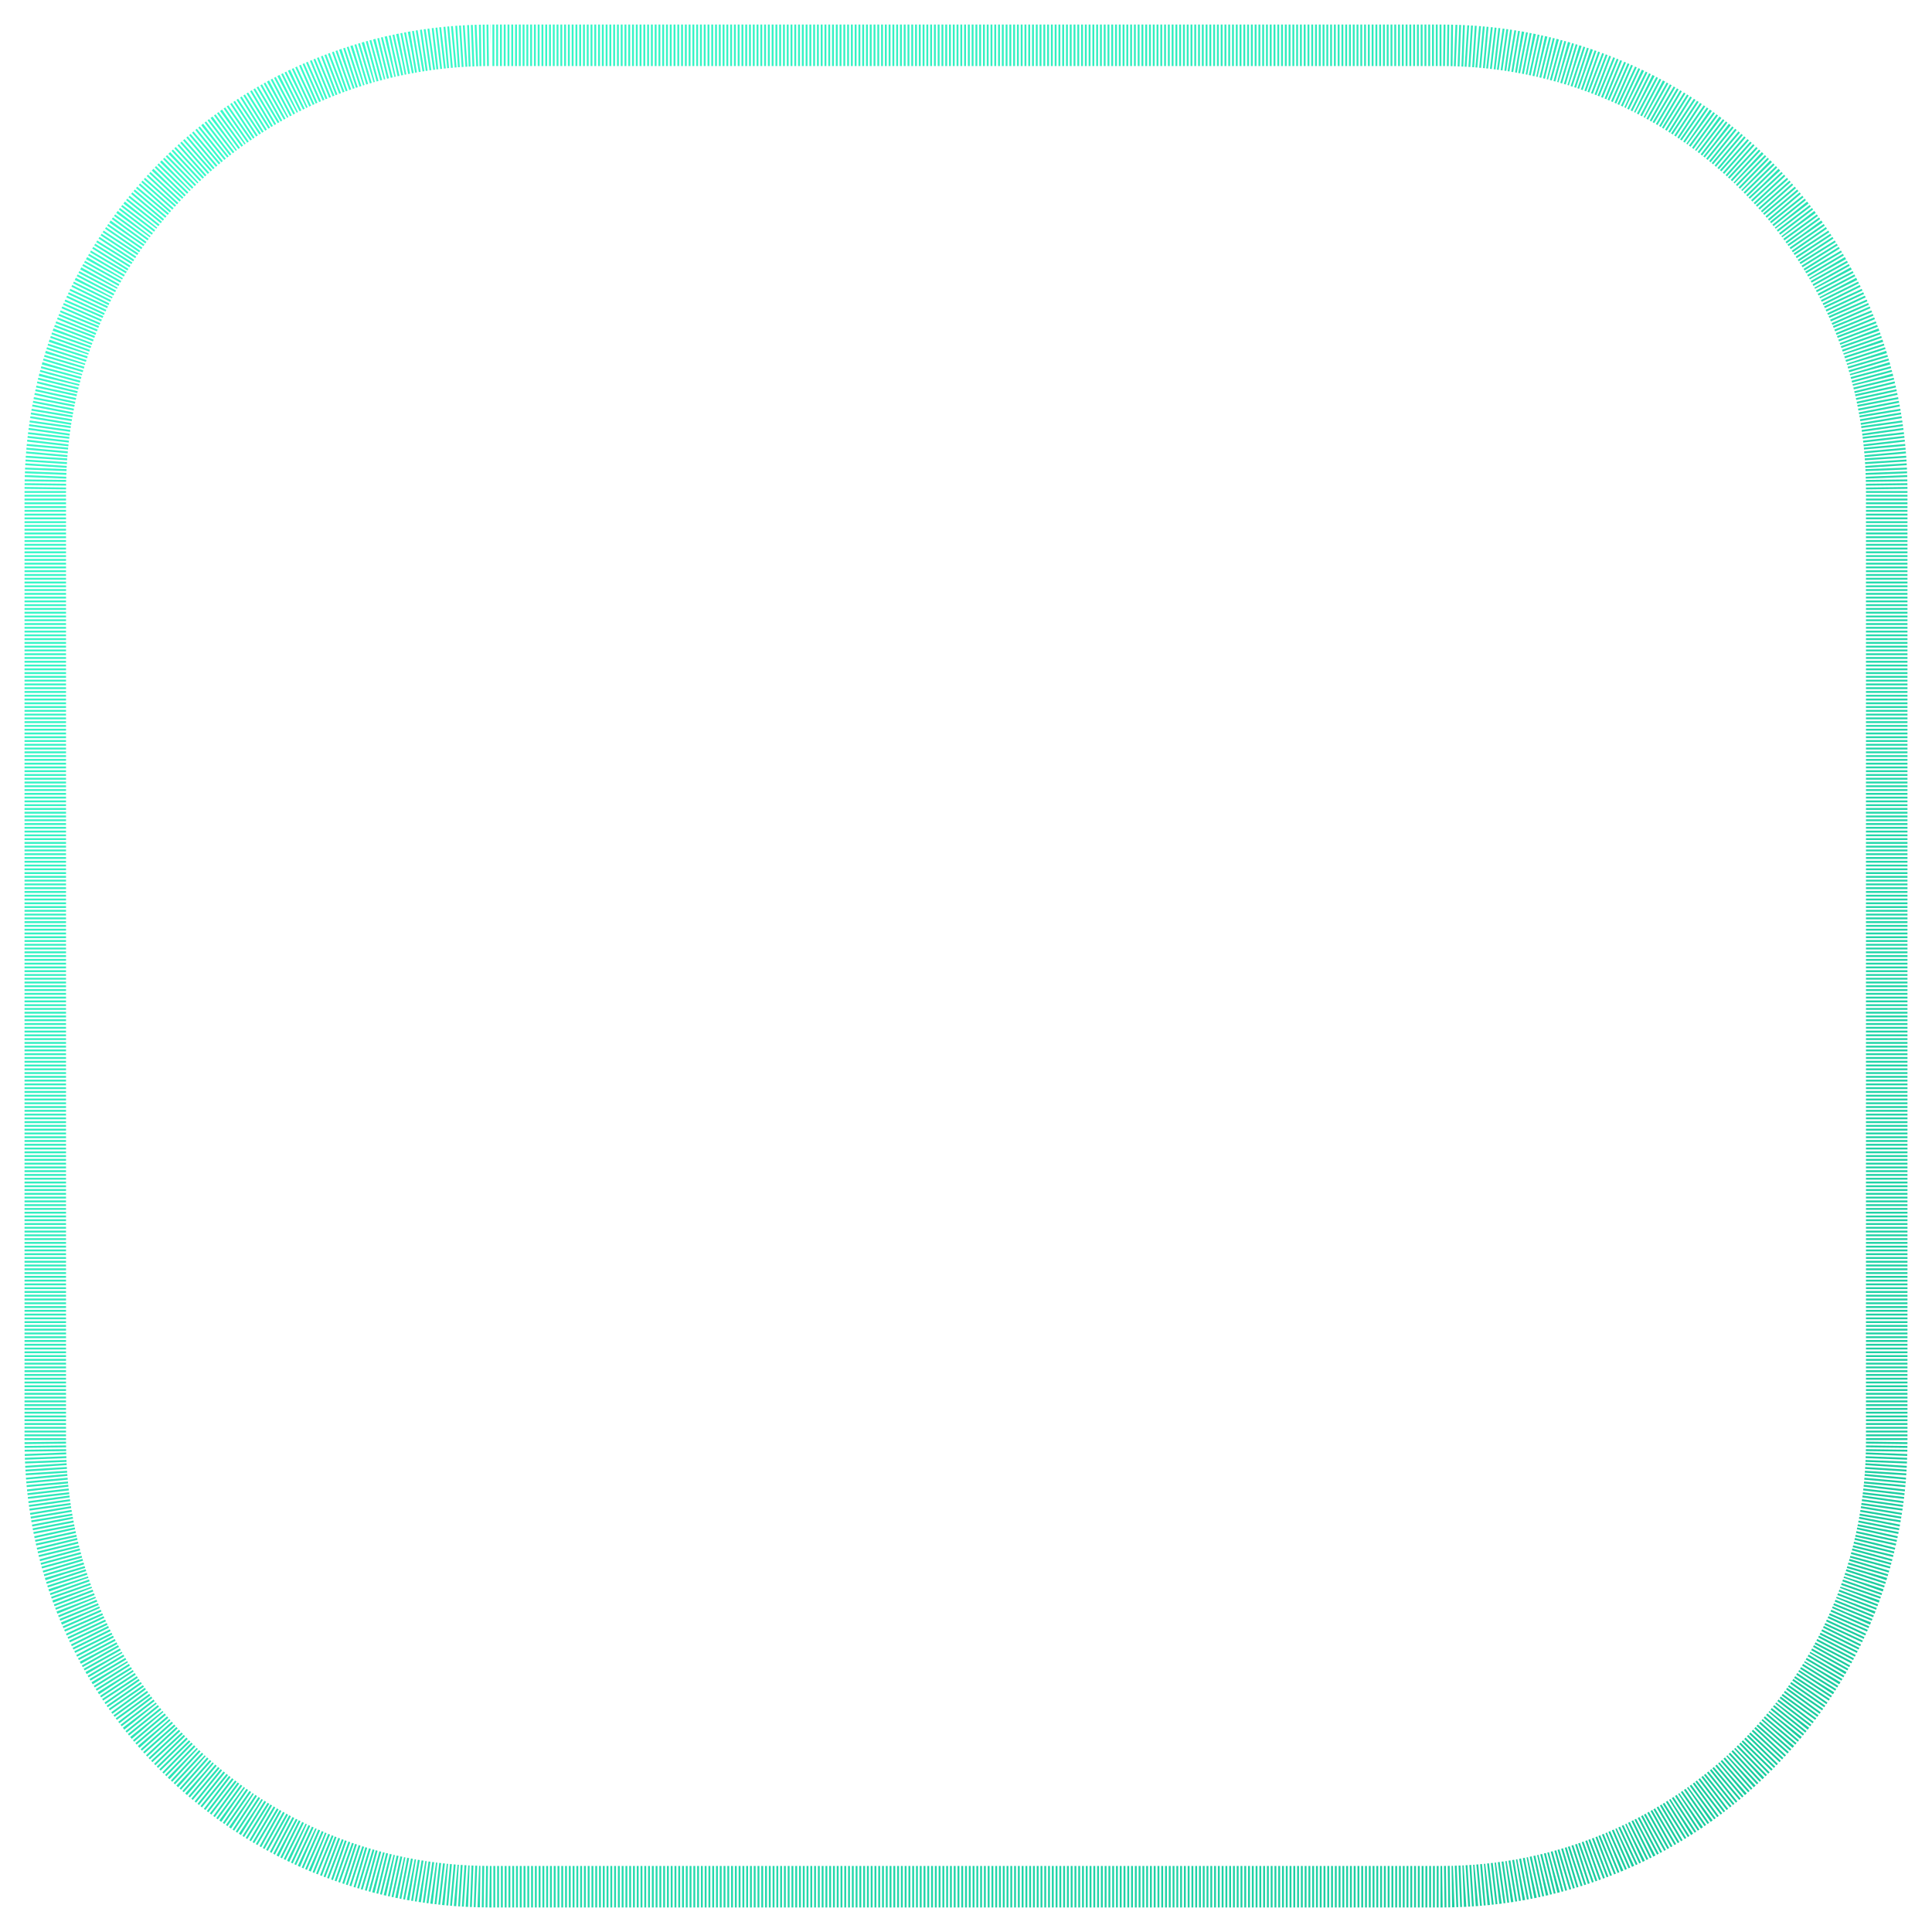
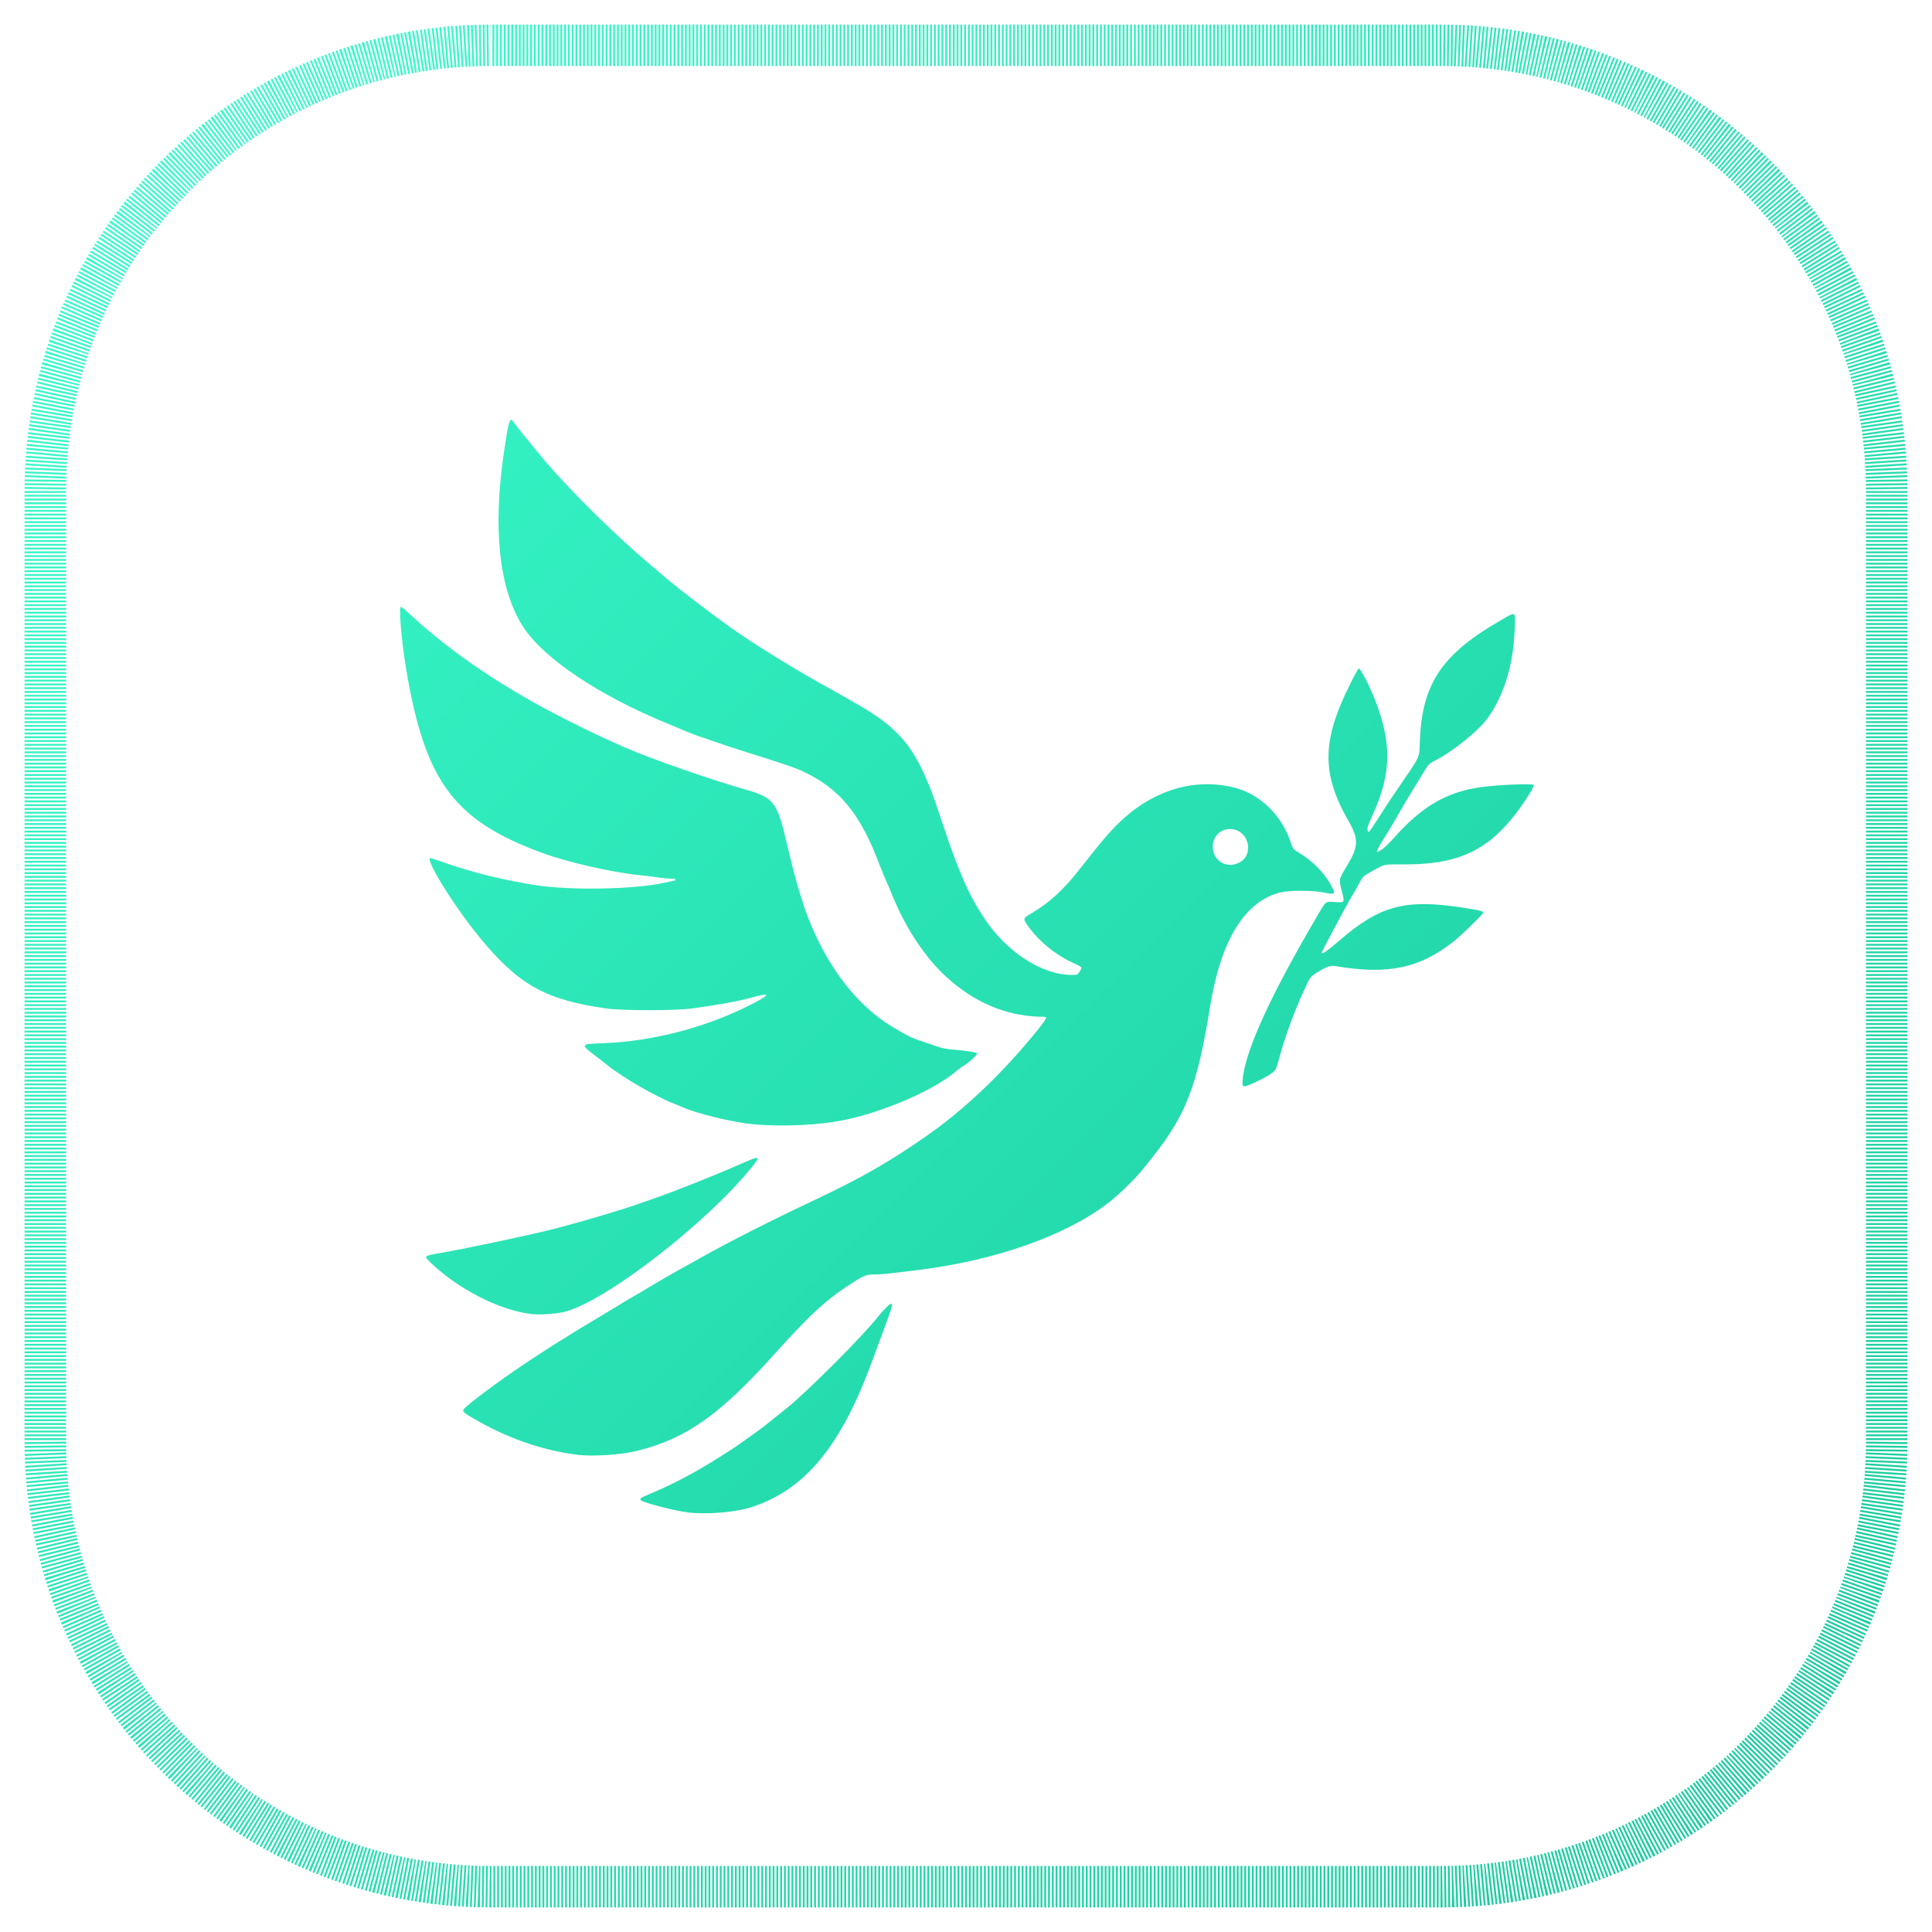
<svg xmlns="http://www.w3.org/2000/svg" viewBox="0 0 1024 1024" width="512" height="512" role="img" aria-label="Бунт">
  <style>
- .fr{stroke-dasharray:1;stroke-dashoffset:1;animation:draw 1.5s cubic-bezier(.6,0,.2,1) .15s forwards}
+ .fr{stroke-dasharray:1;stroke-dashoffset:1;animation:draw 1.1s cubic-bezier(.6,0,.2,1) .1s forwards}
@keyframes draw{to{stroke-dashoffset:0}}
- .fill{opacity:0;animation:fin .8s ease .9s forwards}
+ .fill{opacity:0;animation:fin .6s ease .3s forwards}
@keyframes fin{to{opacity:1}}
- .glow{opacity:0;animation:fin .8s ease 1.2s forwards,pulse 4s ease-in-out 2s infinite}
- @keyframes pulse{0%,100%{opacity:.35}50%{opacity:.8}}
- .dv{transform-box:fill-box;transform-origin:50% 60%;opacity:0;animation:rise 1s cubic-bezier(.2,.8,.2,1) 1s forwards,float 5s ease-in-out 2s infinite}
- @keyframes rise{from{opacity:0;transform:translateY(40px) scale(.9)}to{opacity:1;transform:none}}
- @keyframes float{0%,100%{transform:translateY(0) rotate(0)}50%{transform:translateY(-10px) rotate(-1.4deg)}}
+ .glow{opacity:0;animation:fin .8s ease 1s forwards,pulse 4s ease-in-out 2s infinite}
+ @keyframes pulse{0%,100%{opacity:.3}50%{opacity:.75}}
.ch{opacity:0;transform-box:fill-box;transform-origin:50% 100%;animation:up .7s cubic-bezier(.2,.8,.2,1) forwards}
@keyframes up{from{opacity:0;transform:translateY(34px)}to{opacity:1;transform:none}}
- .ln{stroke-dasharray:1;stroke-dashoffset:1;animation:draw 1s ease 2s forwards}
- @media (prefers-reduced-motion:reduce){*{animation:none!important}.fr,.ln{stroke-dashoffset:0}.fill,.glow,.dv,.ch{opacity:1}.glow{opacity:.5}}
+ .ln{stroke-dasharray:1;stroke-dashoffset:1;animation:draw 1s ease 2.4s forwards}
</style>
  <defs>
    <linearGradient id="bg" x1="0" y1="0" x2="1" y2="1">
      <stop offset="0" stop-color="#0c2a28" />
      <stop offset="1" stop-color="#07131b" />
    </linearGradient>
    <linearGradient id="g" gradientUnits="userSpaceOnUse" x1="0" y1="0" x2="1024" y2="1024">
      <stop offset="0" stop-color="#3dffd0" />
      <stop offset="1" stop-color="#17c79a" />
    </linearGradient>
    <linearGradient id="sh" gradientUnits="userSpaceOnUse" x1="-600" y1="0" x2="-200" y2="0" gradientTransform="translate(0 0)">
      <stop offset="0" stop-color="#fff" stop-opacity="0" />
      <stop offset=".5" stop-color="#fff" stop-opacity=".85" />
      <stop offset="1" stop-color="#fff" stop-opacity="0" />
      <animateTransform attributeName="gradientTransform" type="translate" values="0 0;1900 0;1900 0" keyTimes="0;.55;1" dur="6s" begin="2.2s" repeatCount="indefinite" />
    </linearGradient>
    <filter id="gl" x="-30%" y="-30%" width="160%" height="160%">
      <feGaussianBlur stdDeviation="14" />
    </filter>
  </defs>
  <g transform="translate(0 0) scale(1.0)">
+     <defs>
+       <clipPath id="fca">
+         <rect x="40" y="40" width="944" height="944" rx="224" />
+       </clipPath>
+       <clipPath id="wca">
+         <path d="M200,200L556,200L556,560L200,560Z" />
+       </clipPath>
+       <clipPath id="bca">
+         <path clip-rule="evenodd" d="M0,0H1081V1080H0ZM200,200L545,200L545,560L200,560Z" />
+       </clipPath>
+     </defs>
    <rect x="24" y="24" width="976" height="976" rx="236" fill="#17c79a" opacity=".5" filter="url(#gl)" class="glow" />
    <rect x="24" y="24" width="976" height="976" rx="236" fill="url(#bg)" class="fill" />
    <rect x="24" y="24" width="976" height="976" rx="236" fill="none" stroke="url(#g)" stroke-width="22" pathLength="1" class="fr" />
-     <g class="dv">
-       <path transform="translate(-23.28 11.21) scale(0.9449)" d="M410.5,836.5C403.7,835.7 386.1,831.2 384.3,829.8C383.1,828.9 383.9,828.3 388.5,826.4C400.3,821.5 412.7,815.1 424.5,807.8C427.9,805.6 431.9,803.2 433.2,802.3C435.7,800.8 438.2,799.1 447.9,792.1C452.3,789.0 454.3,787.4 466.2,777.8C477.4,768.8 508.5,737.7 516.9,727.0C519.7,723.5 523.6,719.5 524.4,719.5C525.6,719.5 525.3,720.6 520.3,734.2C518.4,739.2 515.6,746.9 514.0,751.2C496.6,798.8 476.8,823.1 447.2,833.2C438.1,836.4 421.7,837.8 410.5,836.5ZM348.8,804.2C328.5,801.7 308.4,794.6 289.2,783.2C283.8,780.0 283.6,779.6 285.7,777.6C290.5,773.1 310.2,758.7 323.2,750.3C327.4,747.6 331.3,745.0 332.1,744.5C332.8,744.0 335.9,742.0 339.1,740.1C342.2,738.2 347.2,735.1 350.2,733.2C353.3,731.4 358.2,728.4 361.2,726.6C364.3,724.8 368.5,722.2 370.7,720.9C372.9,719.5 376.7,717.2 379.2,715.8C381.7,714.3 386.6,711.5 390.0,709.4C393.4,707.3 400.3,703.4 405.2,700.6C410.2,697.8 415.8,694.7 417.8,693.6C433.6,684.7 456.7,673.0 480.0,662.0C508.4,648.6 523.9,639.7 545.8,624.3C566.5,609.7 588.0,589.1 606.9,565.6C611.9,559.3 612.3,558.5 610.1,558.5C573.5,558.4 542.2,533.0 524.6,489.0C523.8,486.9 522.4,483.8 521.6,482.0C520.8,480.2 519.3,476.5 518.2,473.8C507.3,444.5 495.6,430.3 474.3,420.5C470.1,418.6 462.4,416.0 443.2,410.0C436.9,408.0 428.7,405.3 425.0,404.0C421.3,402.7 417.4,401.3 416.2,401.0C415.1,400.6 412.2,399.5 409.8,398.5C407.3,397.4 402.8,395.6 399.8,394.3C361.3,378.7 329.7,357.6 318.2,339.9C304.7,319.2 300.9,285.0 307.3,242.0C309.8,224.5 310.6,221.8 312.4,224.5C314.0,226.9 325.5,241.0 331.2,247.7C346.3,265.2 370.3,288.8 389.4,304.9C392.6,307.6 396.7,311.1 398.7,312.8C406.2,319.1 420.4,330.0 434.4,340.1C446.6,348.9 471.7,364.4 490.8,374.8C500.2,380.1 501.1,380.5 508.3,384.8C530.9,398.1 539.8,410.0 550.2,441.0C562.3,477.2 567.3,488.8 576.4,502.7C589.0,522.0 608.9,535.0 625.8,535.0C629.0,535.0 629.0,535.0 630.3,533.0C631.9,530.6 632.0,530.8 626.5,528.2C616.5,523.7 606.7,515.5 600.8,506.9C598.4,503.3 598.4,503.2 604.1,499.9C613.3,494.4 621.1,487.3 629.9,476.1C644.6,457.4 648.5,453.0 655.4,446.8C673.5,430.6 696.1,424.5 717.3,430.0C731.8,433.8 744.0,445.9 748.8,461.2C749.3,462.8 750.2,464.4 750.7,464.8C751.3,465.2 753.5,466.7 755.8,468.1C761.4,471.8 767.2,477.8 770.4,483.2C774.3,489.9 774.1,490.2 766.8,488.7C760.9,487.5 748.0,487.5 743.0,488.7C723.0,493.5 709.6,515.2 703.5,552.2C696.3,597.1 690.0,613.5 671.1,637.2C669.6,639.2 667.5,641.8 666.5,643.0C661.4,649.5 651.7,658.9 645.2,663.7C621.2,681.8 581.3,695.6 538.2,700.7C521.3,702.8 519.0,703.0 514.8,703.0C510.3,703.0 508.6,703.8 499.1,710.1C487.0,718.2 477.7,726.9 459.4,747.3C428.5,781.7 409.6,795.1 382.2,801.9C373.1,804.2 357.6,805.2 348.8,804.2ZM322.5,725.2C304.6,723.0 281.6,711.2 266.1,696.3C262.3,692.6 262.3,692.6 271.5,691.0C286.3,688.5 326.1,680.0 337.2,677.0C353.4,672.7 373.3,666.8 382.0,663.7C383.8,663.1 387.9,661.6 391.2,660.5C404.4,655.9 426.7,647.0 442.5,640.0C451.0,636.3 451.4,636.6 445.8,643.5C420.2,674.8 365.3,717.3 342.0,723.8C337.3,725.1 327.4,725.8 322.5,725.2ZM446.6,618.7C435.4,617.6 415.7,612.8 408.0,609.4C406.8,608.9 404.4,607.9 402.7,607.2C392.9,603.5 374.0,592.6 365.3,585.6C363.3,584.0 360.5,581.8 359.0,580.7C350.0,573.8 350.0,573.8 362.8,573.3C391.8,572.3 423.4,563.7 448.8,550.1C457.1,545.6 456.4,544.9 446.2,547.7C438.6,549.8 428.7,551.6 412.8,553.8C403.4,555.1 373.6,555.1 364.5,553.8C330.5,548.9 315.6,540.6 293.7,514.0C279.6,496.9 262.6,469.5 266.1,469.5C266.4,469.5 270.6,470.8 275.3,472.5C290.6,477.8 308.3,482.1 325.5,484.7C345.2,487.7 380.9,487.0 397.3,483.3C400.4,482.6 403.1,482.0 403.2,482.0C403.4,482.0 403.5,481.8 403.5,481.5C403.5,481.2 402.4,481.0 401.0,481.0C399.6,481.0 396.3,480.7 393.6,480.3C390.9,479.9 386.3,479.3 383.2,479.0C368.0,477.5 343.0,471.8 328.6,466.5C280.7,448.9 264.2,427.7 253.6,370.0C250.2,351.9 248.0,328.5 249.6,328.5C249.9,328.5 252.7,330.9 255.9,333.9C278.8,355.0 308.9,375.2 343.8,392.6C355.9,398.7 361.8,401.5 375.6,407.6C389.9,413.8 422.4,425.2 443.4,431.2C458.6,435.6 460.5,438.1 465.7,460.0C469.7,476.9 470.7,480.7 474.0,491.5C484.2,524.6 503.0,551.1 526.0,564.6C534.3,569.5 536.2,570.4 540.8,571.9C543.2,572.7 547.2,574.1 549.6,574.9C552.9,576.1 555.5,576.6 560.4,577.0C566.4,577.5 571.7,578.3 572.7,578.9C573.3,579.2 568.6,583.9 566.0,585.4C564.8,586.1 562.7,587.6 561.5,588.6C547.9,600.5 515.1,614.1 491.9,617.5C477.6,619.6 460.1,620.0 446.6,618.7ZM721.6,596.7C721.5,596.2 721.6,594.0 721.9,591.7C724.3,575.0 738.1,545.2 763.7,501.6C768.6,493.3 767.9,493.8 773.4,494.1C779.1,494.5 779.0,494.6 777.3,488.0C775.6,481.2 775.4,481.8 780.3,473.6C786.7,463.0 786.8,458.7 781.2,448.9C765.8,422.2 766.0,403.7 782.0,371.8C784.3,367.1 786.5,363.2 786.8,363.1C787.6,362.9 792.4,371.9 795.2,378.9C805.5,404.3 805.4,421.6 794.5,445.5C791.7,451.6 791.2,453.1 791.9,454.3C792.5,455.3 792.7,455.0 798.2,446.4C799.9,443.7 804.3,436.9 808.1,431.4C822.2,410.7 820.6,414.0 821.1,403.5C822.3,371.6 833.6,354.9 866.6,336.0C875.2,331.0 874.7,330.8 874.3,340.6C873.6,360.3 868.7,377.0 859.8,390.0C854.9,397.3 840.0,409.5 829.5,414.8C826.5,416.3 826.0,416.8 823.8,420.3C816.5,432.2 811.5,440.4 808.4,446.0C806.4,449.4 803.1,455.1 800.9,458.5C795.9,466.6 795.8,467.4 800.1,464.4C801.4,463.5 804.1,460.8 806.2,458.5C821.8,440.8 835.6,432.6 854.5,429.8C864.5,428.3 885.0,427.5 885.0,428.5C885.0,429.4 883.5,432.0 880.4,436.8C862.2,464.1 844.8,473.2 811.7,473.0C801.2,472.9 801.2,472.9 795.7,476.0C788.9,479.8 789.3,479.5 787.1,483.5C786.2,485.3 784.2,488.8 782.7,491.2C778.4,498.7 766.0,521.9 766.0,522.5C766.0,523.7 769.4,521.4 776.2,515.5C798.9,495.9 813.2,492.2 846.1,497.4C855.8,499.0 856.5,499.1 856.5,500.2C856.5,501.0 844.6,512.6 840.2,516.1C821.0,531.3 803.3,535.0 774.0,530.1C770.8,529.5 769.1,530.1 763.2,533.8C759.6,536.0 759.6,536.0 756.0,543.9C750.7,555.3 745.4,569.9 742.5,580.5C740.3,588.7 740.3,588.7 736.2,591.3C732.4,593.7 724.1,597.5 722.7,597.5C722.3,597.5 721.8,597.1 721.6,596.7ZM720.3,471.7C727.3,467.7 725.7,456.3 717.9,453.7C711.3,451.5 704.9,456.1 704.9,462.9C704.9,471.2 713.1,475.9 720.3,471.7Z" fill="url(#g)" />
-       <path transform="translate(-23.28 11.21) scale(0.9449)" d="M410.5,836.5C403.7,835.7 386.1,831.2 384.3,829.8C383.1,828.9 383.9,828.3 388.5,826.4C400.3,821.5 412.7,815.1 424.5,807.8C427.9,805.6 431.9,803.2 433.2,802.3C435.7,800.8 438.2,799.1 447.9,792.1C452.3,789.0 454.3,787.4 466.2,777.8C477.4,768.8 508.5,737.7 516.9,727.0C519.7,723.5 523.6,719.5 524.4,719.5C525.6,719.5 525.3,720.6 520.3,734.2C518.4,739.2 515.6,746.9 514.0,751.2C496.6,798.8 476.8,823.1 447.2,833.2C438.1,836.4 421.7,837.8 410.5,836.5ZM348.8,804.2C328.5,801.7 308.4,794.6 289.2,783.2C283.8,780.0 283.6,779.6 285.7,777.6C290.5,773.1 310.2,758.7 323.2,750.3C327.4,747.6 331.3,745.0 332.1,744.5C332.8,744.0 335.9,742.0 339.1,740.1C342.2,738.2 347.2,735.1 350.2,733.2C353.3,731.4 358.2,728.4 361.2,726.6C364.3,724.8 368.5,722.2 370.7,720.9C372.9,719.5 376.7,717.2 379.2,715.8C381.7,714.3 386.6,711.5 390.0,709.4C393.4,707.3 400.3,703.4 405.2,700.6C410.2,697.8 415.8,694.7 417.8,693.6C433.6,684.7 456.7,673.0 480.0,662.0C508.4,648.6 523.9,639.7 545.8,624.3C566.5,609.7 588.0,589.1 606.9,565.6C611.9,559.3 612.3,558.5 610.1,558.5C573.5,558.4 542.2,533.0 524.6,489.0C523.8,486.9 522.4,483.8 521.6,482.0C520.8,480.2 519.3,476.5 518.2,473.8C507.3,444.5 495.6,430.3 474.3,420.5C470.1,418.6 462.4,416.0 443.2,410.0C436.9,408.0 428.7,405.3 425.0,404.0C421.3,402.7 417.4,401.3 416.2,401.0C415.1,400.6 412.2,399.5 409.8,398.5C407.3,397.4 402.8,395.6 399.8,394.3C361.3,378.7 329.7,357.6 318.2,339.9C304.7,319.2 300.9,285.0 307.3,242.0C309.8,224.5 310.6,221.8 312.4,224.5C314.0,226.9 325.5,241.0 331.2,247.7C346.3,265.2 370.3,288.8 389.4,304.9C392.6,307.6 396.7,311.1 398.7,312.8C406.2,319.1 420.4,330.0 434.4,340.1C446.6,348.9 471.7,364.4 490.8,374.8C500.2,380.1 501.1,380.5 508.3,384.8C530.9,398.1 539.8,410.0 550.2,441.0C562.3,477.2 567.3,488.8 576.4,502.7C589.0,522.0 608.9,535.0 625.8,535.0C629.0,535.0 629.0,535.0 630.3,533.0C631.9,530.6 632.0,530.8 626.5,528.2C616.5,523.7 606.7,515.5 600.8,506.9C598.4,503.3 598.4,503.2 604.1,499.9C613.3,494.4 621.1,487.3 629.9,476.1C644.6,457.4 648.5,453.0 655.4,446.8C673.5,430.6 696.1,424.5 717.3,430.0C731.8,433.8 744.0,445.9 748.8,461.2C749.3,462.8 750.2,464.4 750.7,464.8C751.3,465.2 753.5,466.7 755.8,468.1C761.4,471.8 767.2,477.8 770.4,483.2C774.3,489.9 774.1,490.2 766.8,488.7C760.9,487.5 748.0,487.5 743.0,488.7C723.0,493.5 709.6,515.2 703.5,552.2C696.3,597.1 690.0,613.5 671.1,637.2C669.6,639.2 667.5,641.8 666.5,643.0C661.4,649.5 651.7,658.9 645.2,663.7C621.2,681.8 581.3,695.6 538.2,700.7C521.3,702.8 519.0,703.0 514.8,703.0C510.3,703.0 508.6,703.8 499.1,710.1C487.0,718.2 477.7,726.9 459.4,747.3C428.5,781.7 409.6,795.1 382.2,801.9C373.1,804.2 357.6,805.2 348.8,804.2ZM322.5,725.2C304.6,723.0 281.6,711.2 266.1,696.3C262.3,692.6 262.3,692.6 271.5,691.0C286.3,688.5 326.1,680.0 337.2,677.0C353.4,672.7 373.3,666.8 382.0,663.7C383.8,663.1 387.9,661.6 391.2,660.5C404.4,655.9 426.7,647.0 442.5,640.0C451.0,636.3 451.4,636.6 445.8,643.5C420.2,674.8 365.3,717.3 342.0,723.8C337.3,725.1 327.4,725.8 322.5,725.2ZM446.6,618.7C435.4,617.6 415.7,612.8 408.0,609.4C406.8,608.9 404.4,607.9 402.7,607.2C392.9,603.5 374.0,592.6 365.3,585.6C363.3,584.0 360.5,581.8 359.0,580.7C350.0,573.8 350.0,573.8 362.8,573.3C391.8,572.3 423.4,563.7 448.8,550.1C457.1,545.6 456.4,544.9 446.2,547.7C438.6,549.8 428.7,551.6 412.8,553.8C403.4,555.1 373.6,555.1 364.5,553.8C330.5,548.9 315.6,540.6 293.7,514.0C279.6,496.9 262.6,469.5 266.1,469.5C266.4,469.5 270.6,470.8 275.3,472.5C290.6,477.8 308.3,482.1 325.5,484.7C345.2,487.7 380.9,487.0 397.3,483.3C400.4,482.6 403.1,482.0 403.2,482.0C403.4,482.0 403.5,481.8 403.5,481.5C403.5,481.2 402.4,481.0 401.0,481.0C399.6,481.0 396.3,480.7 393.6,480.3C390.9,479.9 386.3,479.3 383.2,479.0C368.0,477.5 343.0,471.8 328.6,466.5C280.7,448.9 264.2,427.7 253.6,370.0C250.2,351.9 248.0,328.5 249.6,328.5C249.9,328.5 252.7,330.9 255.9,333.9C278.8,355.0 308.9,375.2 343.8,392.6C355.9,398.7 361.8,401.5 375.6,407.6C389.9,413.8 422.4,425.2 443.4,431.2C458.6,435.6 460.5,438.1 465.7,460.0C469.7,476.9 470.7,480.7 474.0,491.5C484.2,524.6 503.0,551.1 526.0,564.6C534.3,569.5 536.2,570.4 540.8,571.9C543.2,572.7 547.2,574.1 549.6,574.9C552.9,576.1 555.5,576.6 560.4,577.0C566.4,577.5 571.7,578.3 572.7,578.9C573.3,579.2 568.6,583.9 566.0,585.4C564.8,586.1 562.7,587.6 561.5,588.6C547.9,600.5 515.1,614.1 491.9,617.5C477.6,619.6 460.1,620.0 446.6,618.7ZM721.6,596.7C721.5,596.2 721.6,594.0 721.9,591.7C724.3,575.0 738.1,545.2 763.7,501.6C768.6,493.3 767.9,493.8 773.4,494.1C779.1,494.5 779.0,494.6 777.3,488.0C775.6,481.2 775.4,481.8 780.3,473.6C786.7,463.0 786.8,458.7 781.2,448.9C765.8,422.2 766.0,403.7 782.0,371.8C784.3,367.1 786.5,363.2 786.8,363.1C787.6,362.9 792.4,371.9 795.2,378.9C805.5,404.3 805.4,421.6 794.5,445.5C791.7,451.6 791.2,453.1 791.9,454.3C792.5,455.3 792.7,455.0 798.2,446.4C799.9,443.7 804.3,436.9 808.1,431.4C822.2,410.7 820.6,414.0 821.1,403.5C822.3,371.6 833.6,354.9 866.6,336.0C875.2,331.0 874.7,330.8 874.3,340.6C873.6,360.3 868.7,377.0 859.8,390.0C854.9,397.3 840.0,409.5 829.5,414.8C826.5,416.3 826.0,416.8 823.8,420.3C816.5,432.2 811.5,440.4 808.4,446.0C806.4,449.4 803.1,455.1 800.9,458.5C795.9,466.6 795.8,467.4 800.1,464.4C801.4,463.5 804.1,460.8 806.2,458.5C821.8,440.8 835.6,432.6 854.5,429.8C864.5,428.3 885.0,427.5 885.0,428.5C885.0,429.4 883.5,432.0 880.4,436.8C862.2,464.1 844.8,473.2 811.7,473.0C801.2,472.9 801.2,472.9 795.7,476.0C788.9,479.8 789.3,479.5 787.1,483.5C786.2,485.3 784.2,488.8 782.7,491.2C778.4,498.7 766.0,521.9 766.0,522.5C766.0,523.7 769.4,521.4 776.2,515.5C798.9,495.9 813.2,492.2 846.1,497.4C855.8,499.0 856.5,499.1 856.5,500.2C856.5,501.0 844.6,512.6 840.2,516.1C821.0,531.3 803.3,535.0 774.0,530.1C770.8,529.5 769.1,530.1 763.2,533.8C759.6,536.0 759.6,536.0 756.0,543.9C750.7,555.3 745.4,569.9 742.5,580.5C740.3,588.7 740.3,588.7 736.2,591.3C732.4,593.7 724.1,597.5 722.7,597.5C722.3,597.5 721.8,597.1 721.6,596.7ZM720.3,471.7C727.3,467.7 725.7,456.3 717.9,453.7C711.3,451.5 704.9,456.1 704.9,462.9C704.9,471.2 713.1,475.9 720.3,471.7Z" fill="url(#sh)" />
+     <g clip-path="url(#fca)">
+       <g transform="-760 140">
+         <animateTransform attributeName="transform" type="translate" values="-760 140;-250 -40;0 0" dur="1.35s" begin="0.8s" keyTimes="0;.6;1" calcMode="spline" keySplines="0.15 0.7 0.25 1;0.3 0 0.3 1" fill="freeze" />
+         <g>
+           <animateTransform attributeName="transform" type="translate" values="0 0;0 -14;0 0;0 9;0 0" dur="5.5s" begin="2.5s" keyTimes="0;.25;.5;.75;1" calcMode="spline" keySplines="0.45 0 0.55 1;0.45 0 0.55 1;0.45 0 0.55 1;0.45 0 0.55 1" repeatCount="indefinite" />
+           <g>
+             <animateTransform attributeName="transform" type="rotate" values="0 560 500;-1.6 560 500;0 560 500;1.2 560 500;0 560 500" dur="5.5s" begin="2.5s" keyTimes="0;.25;.5;.75;1" calcMode="spline" keySplines="0.45 0 0.55 1;0.45 0 0.55 1;0.45 0 0.55 1;0.45 0 0.55 1" repeatCount="indefinite" />
+             <g transform="translate(-23.28 11.21) scale(0.9449)">
+               <g>
+                 <animateTransform attributeName="transform" type="rotate" values="0 560 500;5 560 500;-2 560 500;0 560 500" dur="0.55s" begin="2.15s" keyTimes="0;.3;.7;1" fill="freeze" />
+                 <g>
+                   <g>
+                     <animateTransform attributeName="transform" type="translate" values="820 -560;290 -90;0 0" dur="1.35s" begin="0.8s" keyTimes="0;.6;1" calcMode="spline" keySplines="0.15 0.7 0.25 1;0.3 0 0.3 1" fill="freeze" />
+                     <g>
+                       <animateTransform attributeName="transform" type="rotate" values="70 800 460;25 800 460;0 800 460" dur="1.35s" begin="0.8s" keyTimes="0;.6;1" calcMode="spline" keySplines="0.15 0.7 0.25 1;0.3 0 0.3 1" fill="freeze" />
+                       <g>
+                         <animateTransform attributeName="transform" type="rotate" values="0 780 560;-6 780 560;4 780 560;0 780 560" dur="3.2s" begin="2.4s" keyTimes="0;.3;.7;1" repeatCount="indefinite" />
+                         <path d="M721.6,596.7C721.5,596.2 721.6,594.0 721.9,591.7C724.3,575.0 738.1,545.2 763.7,501.6C768.6,493.3 767.9,493.8 773.4,494.1C779.1,494.5 779.0,494.6 777.3,488.0C775.6,481.2 775.4,481.8 780.3,473.6C786.7,463.0 786.8,458.7 781.2,448.9C765.8,422.2 766.0,403.7 782.0,371.8C784.3,367.1 786.5,363.2 786.8,363.1C787.6,362.9 792.4,371.9 795.2,378.9C805.5,404.3 805.4,421.6 794.5,445.5C791.7,451.6 791.2,453.1 791.9,454.3C792.5,455.3 792.7,455.0 798.2,446.4C799.9,443.7 804.3,436.9 808.1,431.4C822.2,410.7 820.6,414.0 821.1,403.5C822.3,371.6 833.6,354.9 866.6,336.0C875.2,331.0 874.7,330.8 874.3,340.6C873.6,360.3 868.7,377.0 859.8,390.0C854.9,397.3 840.0,409.5 829.5,414.8C826.5,416.3 826.0,416.8 823.8,420.3C816.5,432.2 811.5,440.4 808.4,446.0C806.4,449.4 803.1,455.1 800.9,458.5C795.9,466.6 795.8,467.4 800.1,464.4C801.4,463.5 804.1,460.8 806.2,458.5C821.8,440.8 835.6,432.6 854.5,429.8C864.5,428.3 885.0,427.5 885.0,428.5C885.0,429.4 883.5,432.0 880.4,436.8C862.2,464.1 844.8,473.2 811.7,473.0C801.2,472.9 801.2,472.9 795.7,476.0C788.9,479.8 789.3,479.5 787.1,483.5C786.2,485.3 784.2,488.8 782.7,491.2C778.4,498.7 766.0,521.9 766.0,522.5C766.0,523.7 769.4,521.4 776.2,515.5C798.9,495.9 813.2,492.2 846.1,497.4C855.8,499.0 856.5,499.1 856.5,500.2C856.5,501.0 844.6,512.6 840.2,516.1C821.0,531.3 803.3,535.0 774.0,530.1C770.8,529.5 769.1,530.1 763.2,533.8C759.6,536.0 759.6,536.0 756.0,543.9C750.7,555.3 745.4,569.9 742.5,580.5C740.3,588.7 740.3,588.7 736.2,591.3C732.4,593.7 724.1,597.5 722.7,597.5C722.3,597.5 721.8,597.1 721.6,596.7Z" fill="url(#g)" />
+                       </g>
+                     </g>
+                   </g>
+                 </g>
+                 <path d="M348.8,804.2C328.5,801.7 308.4,794.6 289.2,783.2C283.8,780.0 283.6,779.6 285.7,777.6C290.5,773.1 310.2,758.7 323.2,750.3C327.4,747.6 331.3,745.0 332.1,744.5C332.8,744.0 335.9,742.0 339.1,740.1C342.2,738.2 347.2,735.1 350.2,733.2C353.3,731.4 358.2,728.4 361.2,726.6C364.3,724.8 368.5,722.2 370.7,720.9C372.9,719.5 376.7,717.2 379.2,715.8C381.7,714.3 386.6,711.5 390.0,709.4C393.4,707.3 400.3,703.4 405.2,700.6C410.2,697.8 415.8,694.7 417.8,693.6C433.6,684.7 456.7,673.0 480.0,662.0C508.4,648.6 523.9,639.7 545.8,624.3C566.5,609.7 588.0,589.1 606.9,565.6C611.9,559.3 612.3,558.5 610.1,558.5C573.5,558.4 542.2,533.0 524.6,489.0C523.8,486.9 522.4,483.8 521.6,482.0C520.8,480.2 519.3,476.5 518.2,473.8C507.3,444.5 495.6,430.3 474.3,420.5C470.1,418.6 462.4,416.0 443.2,410.0C436.9,408.0 428.7,405.3 425.0,404.0C421.3,402.7 417.4,401.3 416.2,401.0C415.1,400.6 412.2,399.5 409.8,398.5C407.3,397.4 402.8,395.6 399.8,394.3C361.3,378.7 329.7,357.6 318.2,339.9C304.7,319.2 300.9,285.0 307.3,242.0C309.8,224.5 310.6,221.8 312.4,224.5C314.0,226.9 325.5,241.0 331.2,247.7C346.3,265.2 370.3,288.8 389.4,304.9C392.6,307.6 396.7,311.1 398.7,312.8C406.2,319.1 420.4,330.0 434.4,340.1C446.6,348.9 471.7,364.4 490.8,374.8C500.2,380.1 501.1,380.5 508.3,384.8C530.9,398.1 539.8,410.0 550.2,441.0C562.3,477.2 567.3,488.8 576.4,502.7C589.0,522.0 608.9,535.0 625.8,535.0C629.0,535.0 629.0,535.0 630.3,533.0C631.9,530.6 632.0,530.8 626.5,528.2C616.5,523.7 606.7,515.5 600.8,506.9C598.4,503.3 598.4,503.2 604.1,499.9C613.3,494.4 621.1,487.3 629.9,476.1C644.6,457.4 648.5,453.0 655.4,446.8C673.5,430.6 696.1,424.5 717.3,430.0C731.8,433.8 744.0,445.9 748.8,461.2C749.3,462.8 750.2,464.4 750.7,464.8C751.3,465.2 753.5,466.7 755.8,468.1C761.4,471.8 767.2,477.8 770.4,483.2C774.3,489.9 774.1,490.2 766.8,488.7C760.9,487.5 748.0,487.5 743.0,488.7C723.0,493.5 709.6,515.2 703.5,552.2C696.3,597.1 690.0,613.5 671.1,637.2C669.6,639.2 667.5,641.8 666.5,643.0C661.4,649.5 651.7,658.9 645.2,663.7C621.2,681.8 581.3,695.6 538.2,700.7C521.3,702.8 519.0,703.0 514.8,703.0C510.3,703.0 508.6,703.8 499.1,710.1C487.0,718.2 477.7,726.9 459.4,747.3C428.5,781.7 409.6,795.1 382.2,801.9C373.1,804.2 357.6,805.2 348.8,804.2ZM720.3,471.7C727.3,467.7 725.7,456.3 717.9,453.7C711.3,451.5 704.9,456.1 704.9,462.9C704.9,471.2 713.1,475.9 720.3,471.7ZM410.5,836.5C403.7,835.7 386.1,831.2 384.3,829.8C383.1,828.9 383.9,828.3 388.5,826.4C400.3,821.5 412.7,815.1 424.5,807.8C427.9,805.6 431.9,803.2 433.2,802.3C435.7,800.8 438.2,799.1 447.9,792.1C452.3,789.0 454.3,787.4 466.2,777.8C477.4,768.8 508.5,737.7 516.9,727.0C519.7,723.5 523.6,719.5 524.4,719.5C525.6,719.5 525.3,720.6 520.3,734.2C518.4,739.2 515.6,746.9 514.0,751.2C496.6,798.8 476.8,823.1 447.2,833.2C438.1,836.4 421.7,837.8 410.5,836.5ZM322.5,725.2C304.6,723.0 281.6,711.2 266.1,696.3C262.3,692.6 262.3,692.6 271.5,691.0C286.3,688.5 326.1,680.0 337.2,677.0C353.4,672.7 373.3,666.8 382.0,663.7C383.8,663.1 387.9,661.6 391.2,660.5C404.4,655.9 426.7,647.0 442.5,640.0C451.0,636.3 451.4,636.6 445.8,643.5C420.2,674.8 365.3,717.3 342.0,723.8C337.3,725.1 327.4,725.8 322.5,725.2Z" fill="url(#g)" clip-path="url(#bca)" />
+                 <g>
+                   <animateTransform attributeName="transform" type="rotate" values="0 545 480;-9 545 480;5 545 480;0 545 480" dur="1.0s" begin="0.8s" keyTimes="0;.35;.75;1" calcMode="spline" keySplines="0.4 0 0.6 1;0.4 0 0.6 1;0.4 0 0.6 1" repeatCount="indefinite" />
+                   <path d="M348.8,804.2C328.5,801.7 308.4,794.6 289.2,783.2C283.8,780.0 283.6,779.6 285.7,777.6C290.5,773.1 310.2,758.7 323.2,750.3C327.4,747.6 331.3,745.0 332.1,744.5C332.8,744.0 335.9,742.0 339.1,740.1C342.2,738.2 347.2,735.1 350.2,733.2C353.3,731.4 358.2,728.4 361.2,726.6C364.3,724.8 368.5,722.2 370.7,720.9C372.9,719.5 376.7,717.2 379.2,715.8C381.7,714.3 386.6,711.5 390.0,709.4C393.4,707.3 400.3,703.4 405.2,700.6C410.2,697.8 415.8,694.7 417.8,693.6C433.6,684.7 456.7,673.0 480.0,662.0C508.4,648.6 523.9,639.7 545.8,624.3C566.5,609.7 588.0,589.1 606.9,565.6C611.9,559.3 612.3,558.5 610.1,558.5C573.5,558.4 542.2,533.0 524.6,489.0C523.8,486.9 522.4,483.8 521.6,482.0C520.8,480.2 519.3,476.5 518.2,473.8C507.3,444.5 495.6,430.3 474.3,420.5C470.1,418.6 462.4,416.0 443.2,410.0C436.9,408.0 428.7,405.3 425.0,404.0C421.3,402.7 417.4,401.3 416.2,401.0C415.1,400.6 412.2,399.5 409.8,398.5C407.3,397.4 402.8,395.6 399.8,394.3C361.3,378.7 329.7,357.6 318.2,339.9C304.7,319.2 300.9,285.0 307.3,242.0C309.8,224.5 310.6,221.8 312.4,224.5C314.0,226.9 325.5,241.0 331.2,247.7C346.3,265.2 370.3,288.8 389.4,304.9C392.6,307.6 396.7,311.1 398.7,312.8C406.2,319.1 420.4,330.0 434.4,340.1C446.6,348.9 471.7,364.4 490.8,374.8C500.2,380.1 501.1,380.5 508.3,384.8C530.9,398.1 539.8,410.0 550.2,441.0C562.3,477.2 567.3,488.8 576.4,502.7C589.0,522.0 608.9,535.0 625.8,535.0C629.0,535.0 629.0,535.0 630.3,533.0C631.9,530.6 632.0,530.8 626.5,528.2C616.5,523.7 606.7,515.5 600.8,506.9C598.4,503.3 598.4,503.2 604.1,499.9C613.3,494.4 621.1,487.3 629.9,476.1C644.6,457.4 648.5,453.0 655.4,446.8C673.5,430.6 696.1,424.5 717.3,430.0C731.8,433.8 744.0,445.9 748.8,461.2C749.3,462.8 750.2,464.4 750.7,464.8C751.3,465.2 753.5,466.7 755.8,468.1C761.4,471.8 767.2,477.8 770.4,483.2C774.3,489.9 774.1,490.2 766.8,488.7C760.9,487.5 748.0,487.5 743.0,488.7C723.0,493.5 709.6,515.2 703.5,552.2C696.3,597.1 690.0,613.5 671.1,637.2C669.6,639.2 667.5,641.8 666.5,643.0C661.4,649.5 651.7,658.9 645.2,663.7C621.2,681.8 581.3,695.6 538.2,700.7C521.3,702.8 519.0,703.0 514.8,703.0C510.3,703.0 508.6,703.8 499.1,710.1C487.0,718.2 477.7,726.9 459.4,747.3C428.5,781.7 409.6,795.1 382.2,801.9C373.1,804.2 357.6,805.2 348.8,804.2ZM720.3,471.7C727.3,467.7 725.7,456.3 717.9,453.7C711.3,451.5 704.9,456.1 704.9,462.9C704.9,471.2 713.1,475.9 720.3,471.7ZM410.5,836.5C403.7,835.7 386.1,831.2 384.3,829.8C383.1,828.9 383.9,828.3 388.5,826.4C400.3,821.5 412.7,815.1 424.5,807.8C427.9,805.6 431.9,803.2 433.2,802.3C435.7,800.8 438.2,799.1 447.9,792.1C452.3,789.0 454.3,787.4 466.2,777.8C477.4,768.8 508.5,737.7 516.9,727.0C519.7,723.5 523.6,719.5 524.4,719.5C525.6,719.5 525.3,720.6 520.3,734.2C518.4,739.2 515.6,746.9 514.0,751.2C496.6,798.8 476.8,823.1 447.2,833.2C438.1,836.4 421.7,837.8 410.5,836.5ZM322.5,725.2C304.6,723.0 281.6,711.2 266.1,696.3C262.3,692.6 262.3,692.6 271.5,691.0C286.3,688.5 326.1,680.0 337.2,677.0C353.4,672.7 373.3,666.8 382.0,663.7C383.8,663.1 387.9,661.6 391.2,660.5C404.4,655.9 426.7,647.0 442.5,640.0C451.0,636.3 451.4,636.6 445.8,643.5C420.2,674.8 365.3,717.3 342.0,723.8C337.3,725.1 327.4,725.8 322.5,725.2Z" fill="url(#g)" clip-path="url(#wca)" />
+                 </g>
+                 <g>
+                   <animateTransform attributeName="transform" type="rotate" values="0 560 540;-9 560 540;5 560 540;0 560 540" dur="1.0s" begin="0.8s" keyTimes="0;.35;.75;1" calcMode="spline" keySplines="0.4 0 0.6 1;0.4 0 0.6 1;0.4 0 0.6 1" repeatCount="indefinite" />
+                   <path d="M446.6,618.7C435.4,617.6 415.7,612.8 408.0,609.4C406.8,608.9 404.4,607.9 402.7,607.2C392.9,603.5 374.0,592.6 365.3,585.6C363.3,584.0 360.5,581.8 359.0,580.7C350.0,573.8 350.0,573.8 362.8,573.3C391.8,572.3 423.4,563.7 448.8,550.1C457.1,545.6 456.4,544.9 446.2,547.7C438.6,549.8 428.7,551.6 412.8,553.8C403.4,555.1 373.6,555.1 364.5,553.8C330.5,548.9 315.6,540.6 293.7,514.0C279.6,496.9 262.6,469.5 266.1,469.5C266.4,469.5 270.6,470.8 275.3,472.5C290.6,477.8 308.3,482.1 325.5,484.7C345.2,487.7 380.9,487.0 397.3,483.3C400.4,482.6 403.1,482.0 403.2,482.0C403.4,482.0 403.5,481.8 403.5,481.5C403.5,481.2 402.4,481.0 401.0,481.0C399.6,481.0 396.3,480.7 393.6,480.3C390.9,479.9 386.3,479.3 383.2,479.0C368.0,477.5 343.0,471.8 328.6,466.5C280.7,448.9 264.2,427.7 253.6,370.0C250.2,351.9 248.0,328.5 249.6,328.5C249.9,328.5 252.7,330.9 255.9,333.9C278.8,355.0 308.9,375.2 343.8,392.6C355.9,398.7 361.8,401.5 375.6,407.6C389.9,413.8 422.4,425.2 443.4,431.2C458.6,435.6 460.5,438.1 465.7,460.0C469.7,476.9 470.7,480.7 474.0,491.5C484.2,524.6 503.0,551.1 526.0,564.6C534.3,569.5 536.2,570.4 540.8,571.9C543.2,572.7 547.2,574.1 549.6,574.9C552.9,576.1 555.5,576.6 560.4,577.0C566.4,577.5 571.7,578.3 572.7,578.9C573.3,579.2 568.6,583.9 566.0,585.4C564.8,586.1 562.7,587.6 561.5,588.6C547.9,600.5 515.1,614.1 491.9,617.5C477.6,619.6 460.1,620.0 446.6,618.7Z" fill="url(#g)" />
+                 </g>
+               </g>
+             </g>
+           </g>
+         </g>
+       </g>
    </g>
  </g>
</svg>
